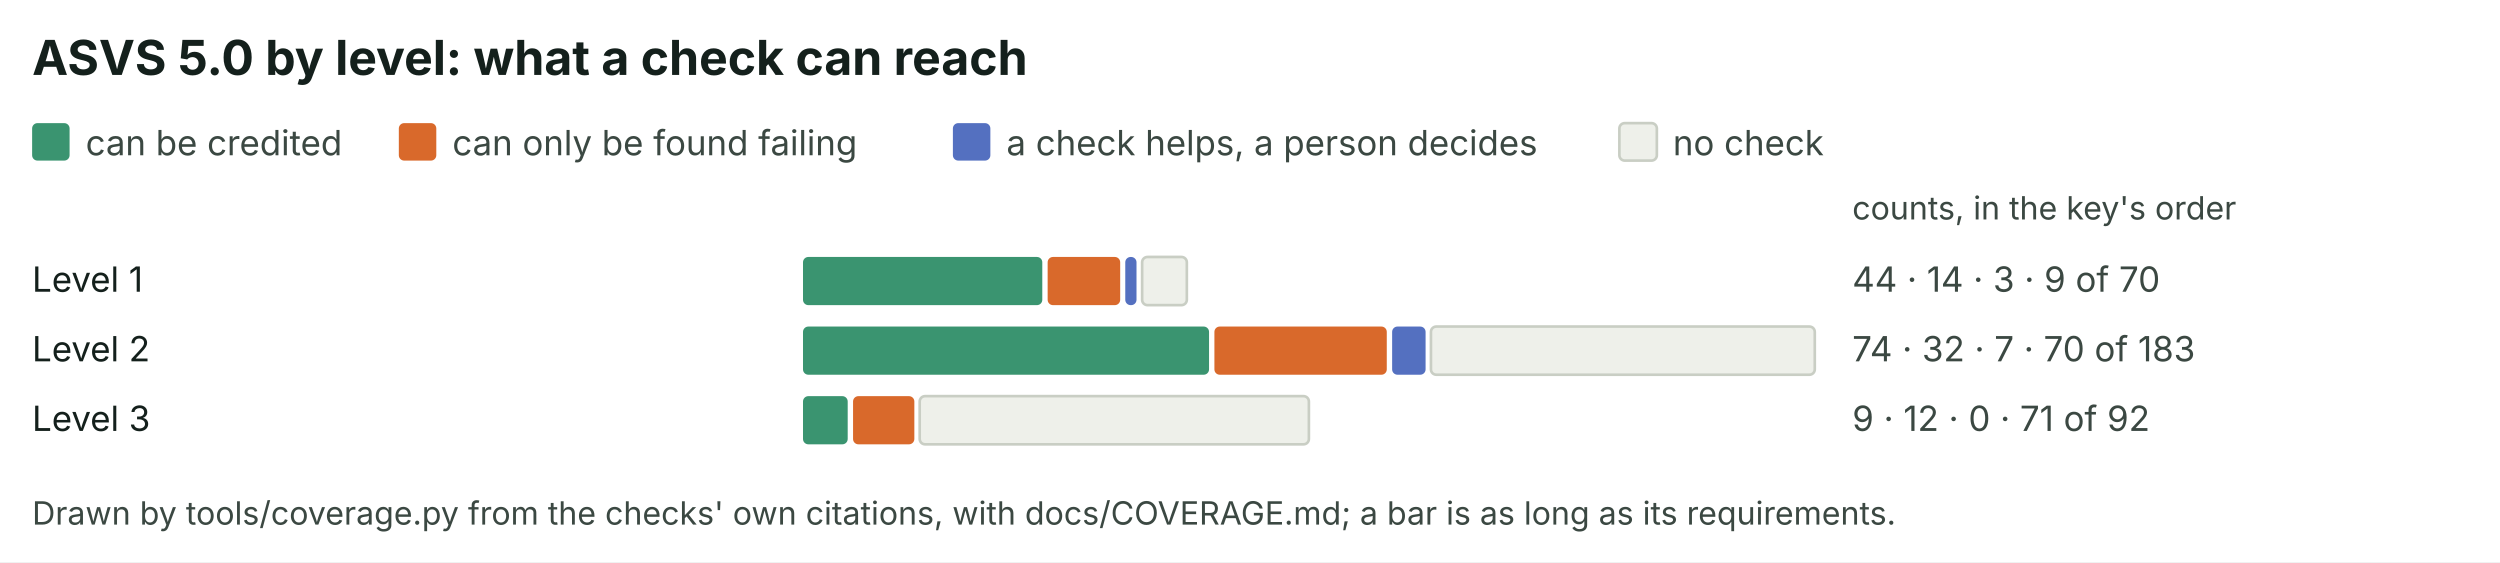
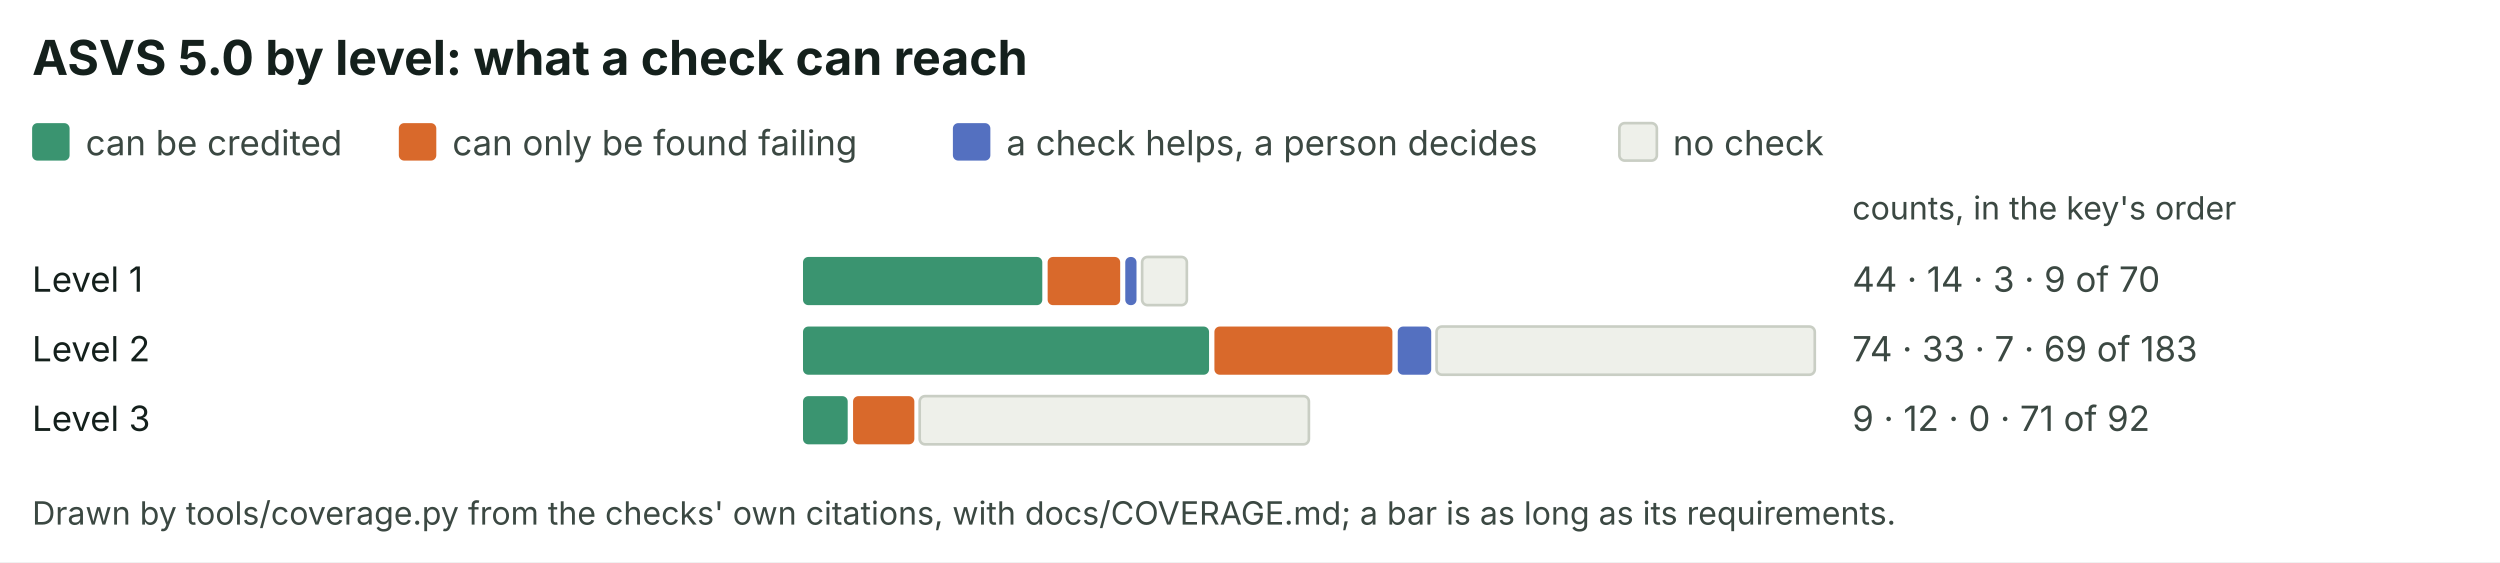
<svg xmlns="http://www.w3.org/2000/svg" viewBox="0 0 934 210" width="934" height="210" role="img" aria-labelledby="t d" font-family="Atkinson Hyperlegible, -apple-system, Segoe UI, sans-serif">
  <style>.bg{fill:#FFFFFF}.ink{fill:#14201C}.soft{fill:#3B4842}.none{fill:#EEF0EA;stroke:#C9CEC4}@media (prefers-color-scheme: dark){.bg{fill:#14201C}.ink{fill:#F3F4EF}.soft{fill:#C9CEC4}.none{fill:#182A23;stroke:#3B4842}}</style>
  <rect class="bg" width="934" height="210" />
  <text class="ink" x="12" y="28" font-size="18" font-weight="700">ASVS 5.0 by level: what a check can reach</text>
  <rect fill="#3A9470" x="12" y="46" width="14" height="14" rx="2" />
  <text class="soft" x="32" y="58" font-size="13">can be credited</text>
  <rect fill="#D9692B" x="149" y="46" width="14" height="14" rx="2" />
  <text class="soft" x="169" y="58" font-size="13">can only be found failing</text>
  <rect fill="#5470C0" x="356" y="46" width="14" height="14" rx="2" />
  <text class="soft" x="376" y="58" font-size="13">a check helps, a person decides</text>
  <rect class="none" x="605" y="46" width="14" height="14" rx="2" />
  <text class="soft" x="625" y="58" font-size="13">no check</text>
  <text class="soft" x="692" y="82" font-size="12">counts, in the key's order</text>
  <text class="ink" x="12" y="109" font-size="13">Level 1</text>
  <rect fill="#3A9470" x="300.0" y="96" width="89.4" height="18" rx="2" />
  <rect fill="#D9692B" x="391.4" y="96" width="27.1" height="18" rx="2" />
  <rect fill="#5470C0" x="420.4" y="96" width="4.2" height="18" rx="2" />
  <rect class="none" x="426.7" y="96" width="16.7" height="18" rx="2" />
  <text class="soft" x="692" y="109" font-size="13">44 · 14 · 3 · 9  of 70</text>
  <text class="ink" x="12" y="135" font-size="13">Level 2</text>
  <rect fill="#3A9470" x="300.0" y="122" width="151.7" height="18" rx="2" />
-   <rect fill="#D9692B" x="453.7" y="122" width="64.4" height="18" rx="2" />
-   <rect fill="#5470C0" x="520.1" y="122" width="12.5" height="18" rx="2" />
-   <rect class="none" x="534.6" y="122" width="143.4" height="18" rx="2" />
-   <text class="soft" x="692" y="135" font-size="13">74 · 32 · 7 · 70  of 183</text>
+   <rect fill="#D9692B" x="453.7" y="122" width="66.5" height="18" rx="2" />
+   <rect fill="#5470C0" x="522.2" y="122" width="12.5" height="18" rx="2" />
+   <rect class="none" x="536.7" y="122" width="141.3" height="18" rx="2" />
+   <text class="soft" x="692" y="135" font-size="13">74 · 33 · 7 · 69  of 183</text>
  <text class="ink" x="12" y="161" font-size="13">Level 3</text>
  <rect fill="#3A9470" x="300.0" y="148" width="16.7" height="18" rx="2" />
  <rect fill="#D9692B" x="318.7" y="148" width="22.9" height="18" rx="2" />
  <rect class="none" x="343.6" y="148" width="145.4" height="18" rx="2" />
  <text class="soft" x="692" y="161" font-size="13">9 · 12 · 0 · 71  of 92</text>
  <text class="soft" x="12" y="196" font-size="12">Drawn by tools/coverage.py from the checks' own citations, with docs/COVERAGE.md; a bar is as long as its requirements.</text>
</svg>
